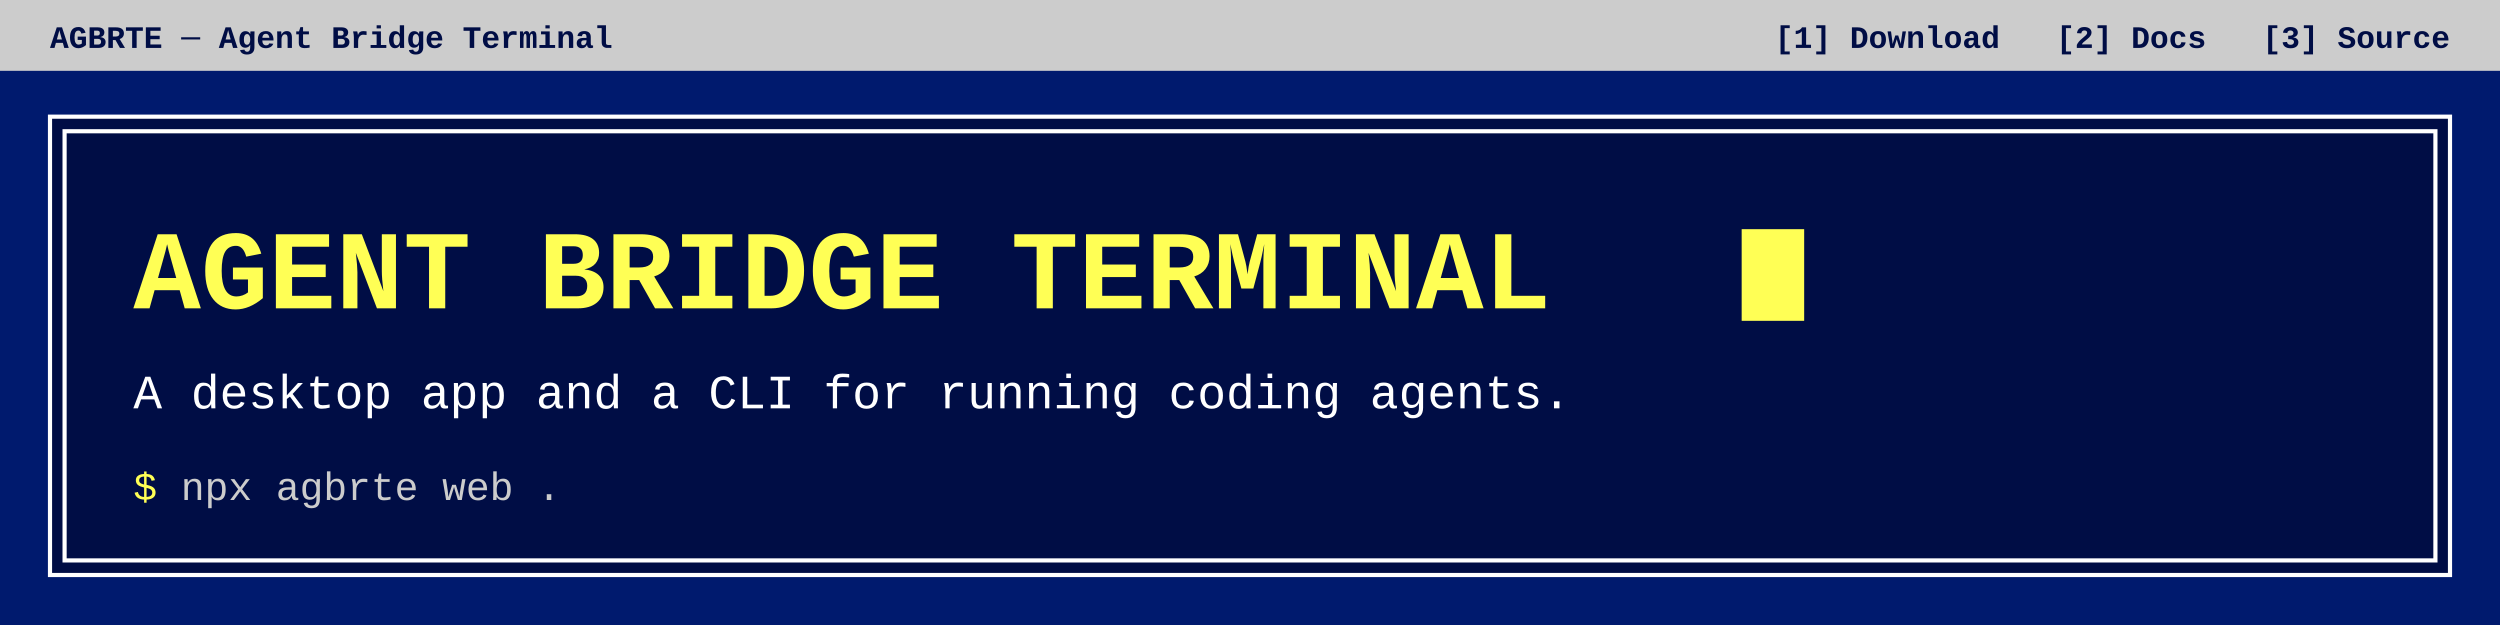
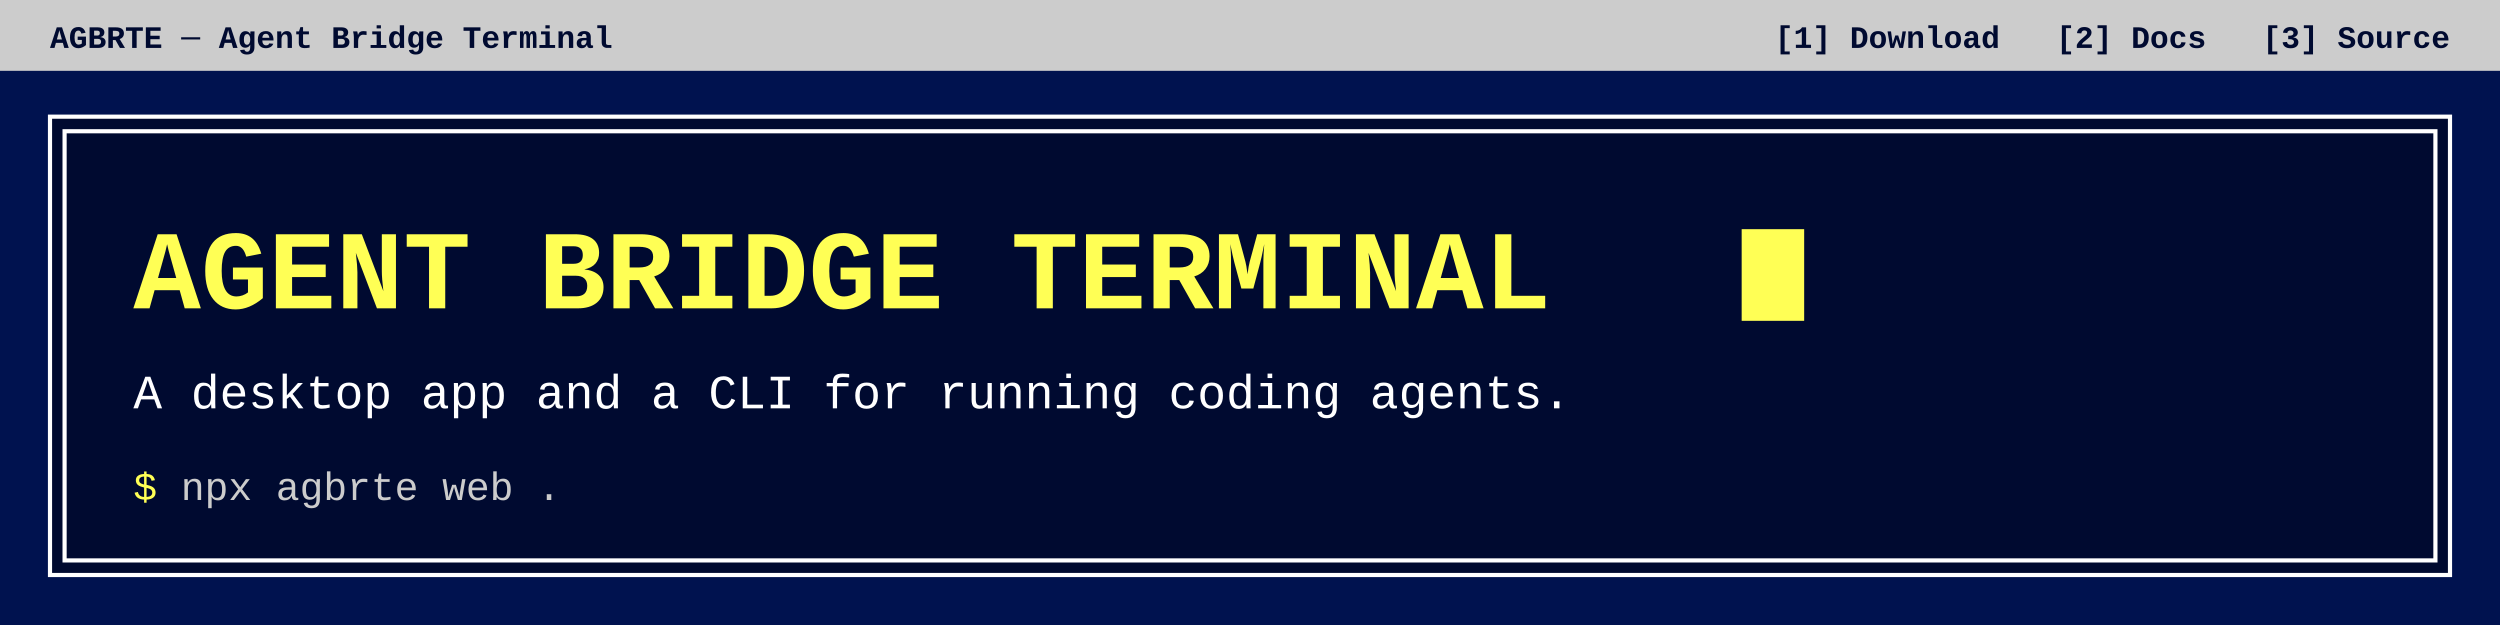
<svg xmlns="http://www.w3.org/2000/svg" viewBox="0 0 1200 300" width="1200" height="300" role="img" aria-labelledby="t d">
  <style>
    text { font-family: ui-monospace, 'SF Mono', 'Cascadia Mono', Menlo, Consolas, 'Liberation Mono', monospace; }
    .cursor { animation: blink 1s steps(1) infinite; }
    @keyframes blink { 50% { opacity: 0; } }
    @media (prefers-reduced-motion: reduce) { .cursor { animation: none; } }
  </style>
-   <rect width="1200" height="300" fill="#001a6e" />
+   <rect width="1200" height="300" fill="#00124f" />
  <rect width="1200" height="34" fill="#cccccc" />
-   <text x="24" y="23" font-size="15" font-weight="700" fill="#000d45">AGBRTE ─ Agent Bridge Terminal</text>
-   <text x="1176" y="23" font-size="15" font-weight="700" fill="#000d45" text-anchor="end" xml:space="preserve">[1] Download   [2] Docs   [3] Source</text>
-   <rect x="24" y="56" width="1152" height="220" fill="#000d45" stroke="#ffffff" stroke-width="2" />
+   <text x="24" y="23" font-size="15" font-weight="700" fill="#000a30">AGBRTE ─ Agent Bridge Terminal</text>
+   <text x="1176" y="23" font-size="15" font-weight="700" fill="#000a30" text-anchor="end" xml:space="preserve">[1] Download   [2] Docs   [3] Source</text>
+   <rect x="24" y="56" width="1152" height="220" fill="#000a30" stroke="#ffffff" stroke-width="2" />
  <rect x="31" y="63" width="1138" height="206" fill="none" stroke="#ffffff" stroke-width="2" />
  <text x="64" y="148" font-size="54" font-weight="700" fill="#ffff55" textLength="760" lengthAdjust="spacingAndGlyphs">AGENT BRIDGE TERMINAL</text>
  <rect class="cursor" x="836" y="110" width="30" height="44" fill="#ffff55" />
  <text x="64" y="196" font-size="23" fill="#ffffff">A desktop app and a CLI for running coding agents.</text>
  <text x="64" y="240" font-size="19" fill="#cccccc">
    <tspan fill="#ffff55">$</tspan> npx agbrte web .</text>
</svg>
